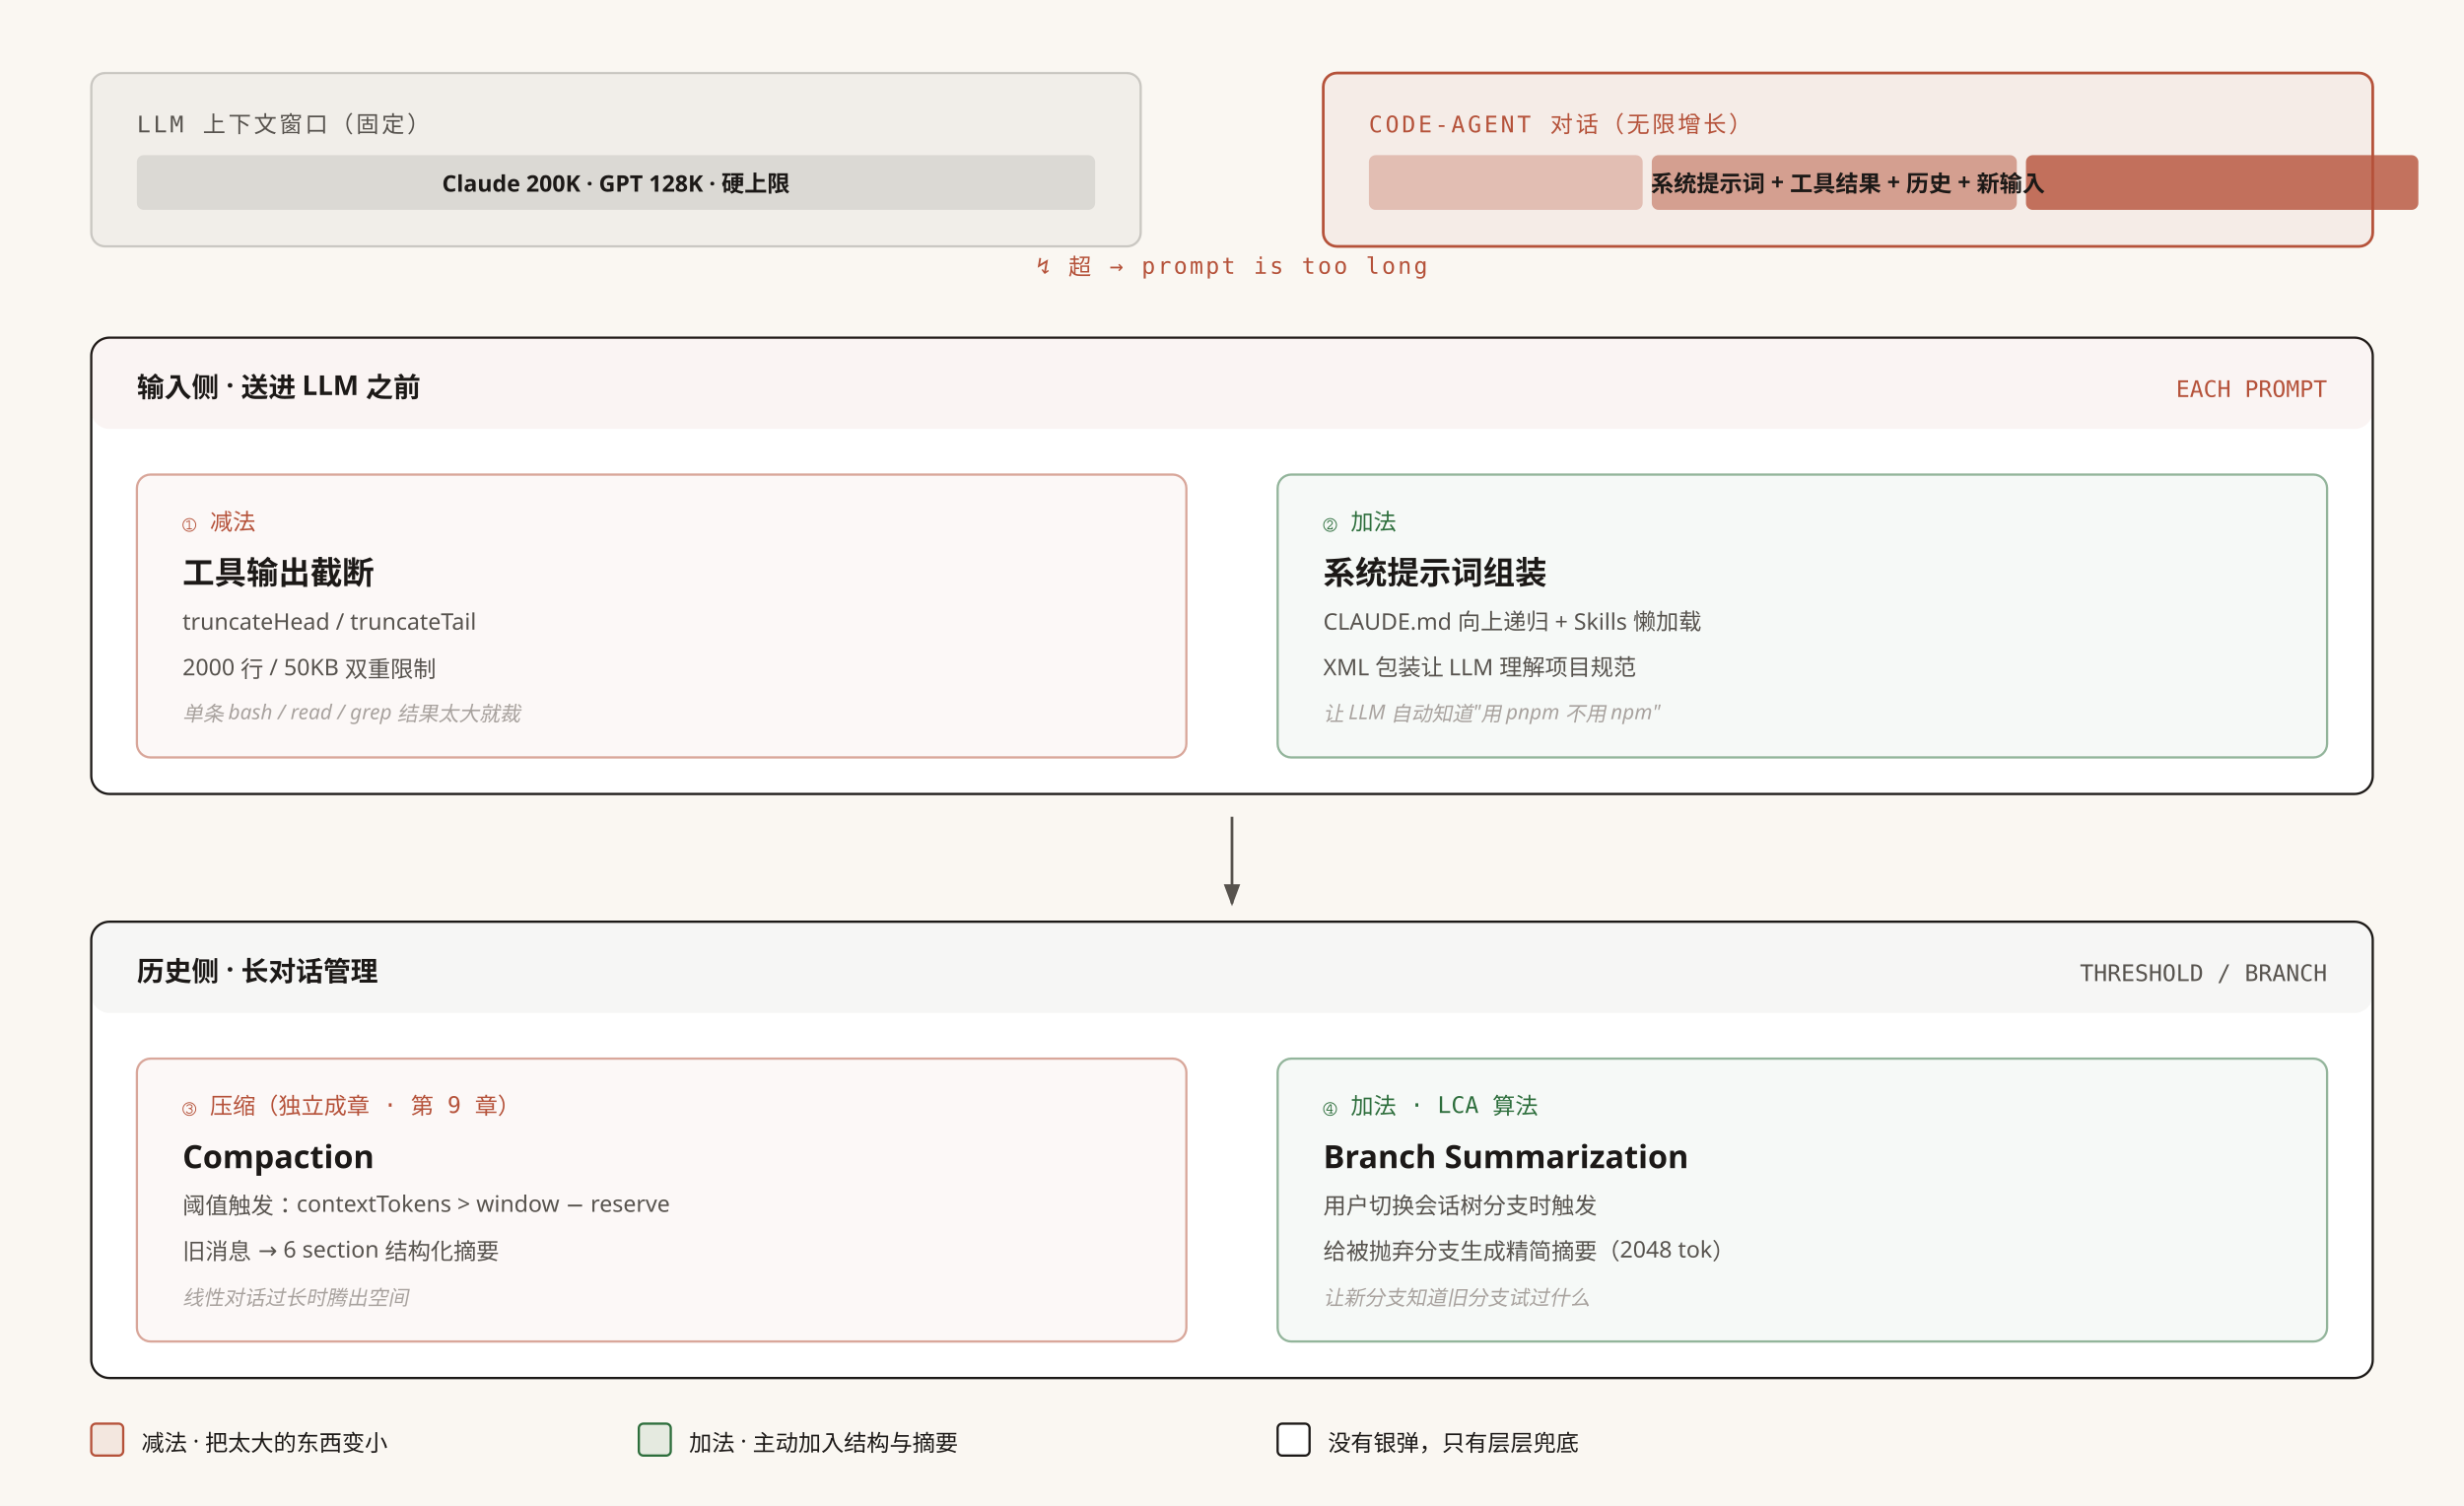
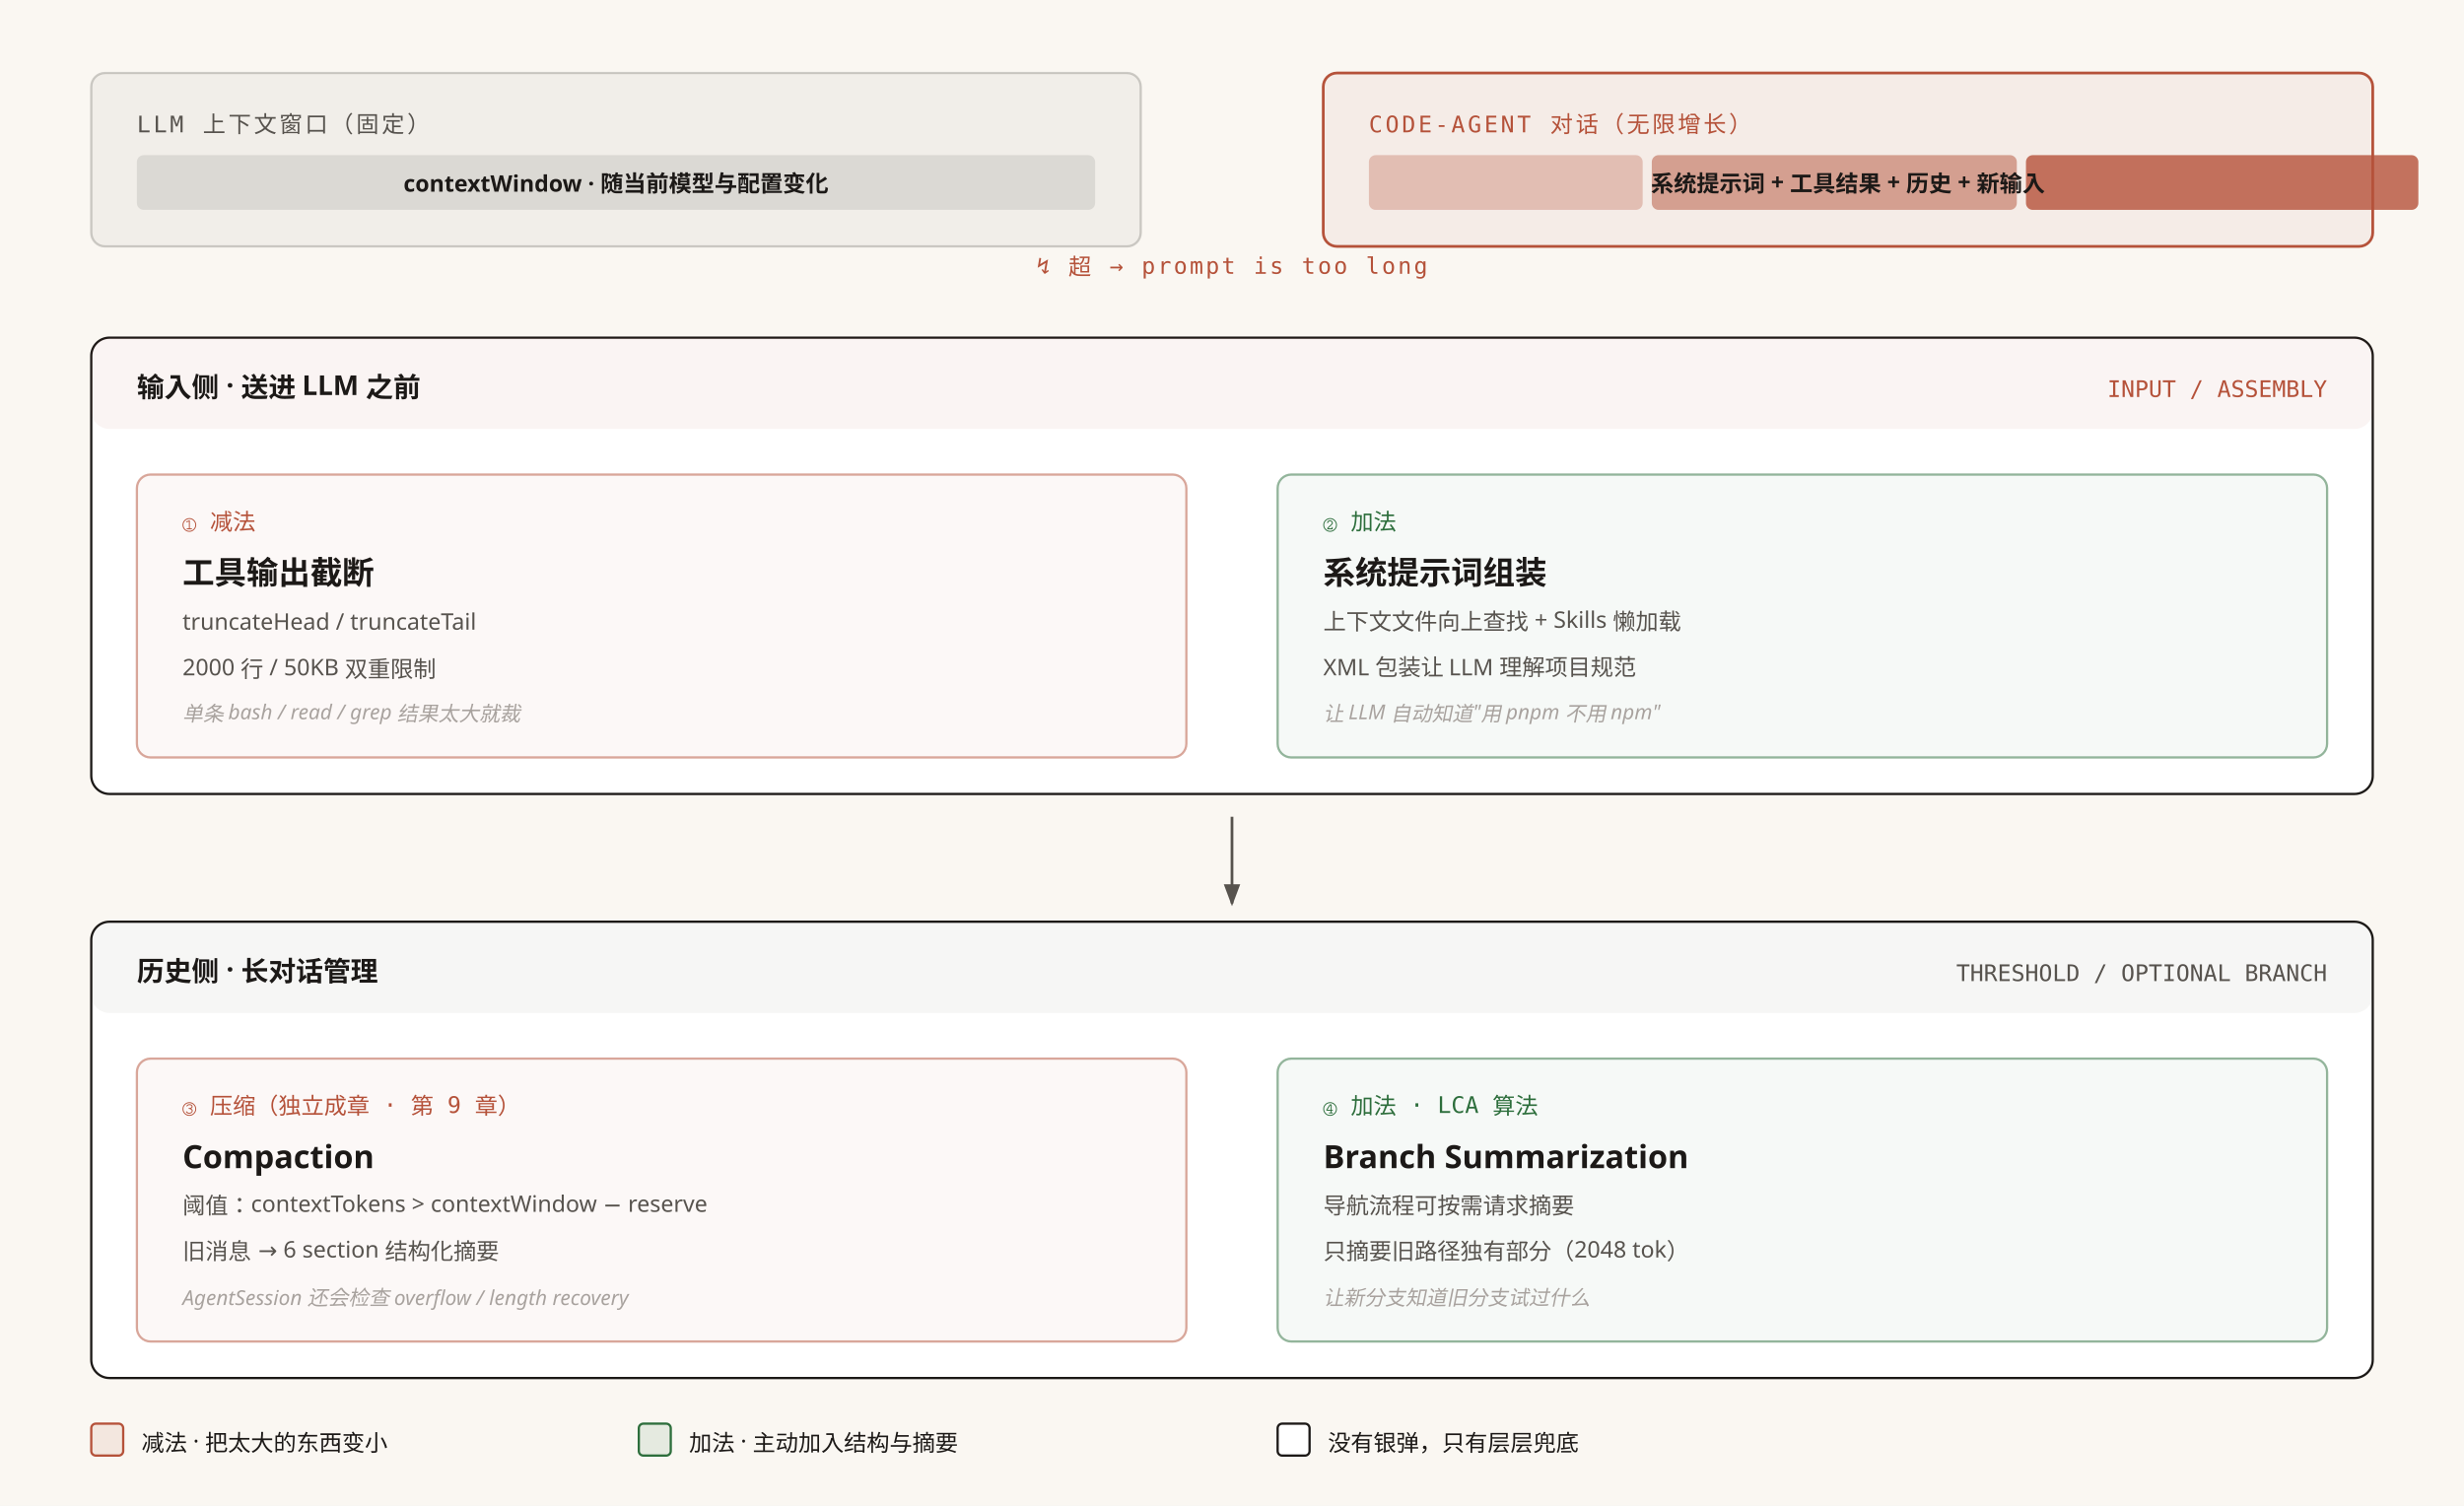
<svg xmlns="http://www.w3.org/2000/svg" viewBox="0 0 1080 660">
  <defs>
    <marker id="arrow" markerWidth="8" markerHeight="6" refX="7" refY="3" orient="auto">
      <polygon points="0 0, 8 3, 0 6" fill="#57534e" />
    </marker>
    <marker id="arrow-accent" markerWidth="8" markerHeight="6" refX="7" refY="3" orient="auto">
      <polygon points="0 0, 8 3, 0 6" fill="#b5523a" />
    </marker>
  </defs>
  <rect width="1080" height="660" fill="#faf7f2" />
  <g>
    <rect x="40" y="32" width="460" height="76" rx="6" fill="rgba(28,25,23,0.04)" stroke="rgba(28,25,23,0.20)" stroke-width="1" />
    <text x="60" y="58" fill="#57534e" font-size="10" font-family="'Geist Mono', monospace" letter-spacing="0.12em">LLM 上下文窗口（固定）</text>
    <rect x="60" y="68" width="420" height="24" rx="3" fill="rgba(28,25,23,0.10)" />
-     <text x="270" y="84" fill="#1c1917" font-size="10" font-family="'Geist', sans-serif" text-anchor="middle" font-weight="600">Claude 200K · GPT 128K · 硬上限</text>
+     <text x="270" y="84" fill="#1c1917" font-size="10" font-family="'Geist', sans-serif" text-anchor="middle" font-weight="600">contextWindow · 随当前模型与配置变化</text>
  </g>
  <g>
    <rect x="580" y="32" width="460" height="76" rx="6" fill="rgba(181,82,58,0.06)" stroke="#b5523a" stroke-width="1.2" />
    <text x="600" y="58" fill="#b5523a" font-size="10" font-family="'Geist Mono', monospace" letter-spacing="0.12em">CODE-AGENT 对话（无限增长）</text>
    <rect x="600" y="68" width="120" height="24" rx="3" fill="rgba(181,82,58,0.30)" />
    <rect x="724" y="68" width="160" height="24" rx="3" fill="rgba(181,82,58,0.50)" />
    <rect x="888" y="68" width="172" height="24" rx="3" fill="rgba(181,82,58,0.80)" />
    <text x="810" y="84" fill="#1c1917" font-size="10" font-family="'Geist', sans-serif" text-anchor="middle" font-weight="600">系统提示词 + 工具结果 + 历史 + 新输入</text>
  </g>
  <text x="540" y="120" fill="#b5523a" font-size="10" font-family="'Geist Mono', monospace" letter-spacing="0.10em" text-anchor="middle">↯  超 → prompt is too long</text>
  <g>
    <rect x="40" y="148" width="1000" height="200" rx="8" fill="#ffffff" stroke="#1c1917" stroke-width="1" />
    <rect x="40" y="148" width="1000" height="40" rx="8" fill="rgba(181,82,58,0.06)" />
    <text x="60" y="174" fill="#1c1917" font-size="12" font-weight="600" font-family="'Geist', sans-serif">输入侧 · 送进 LLM 之前</text>
-     <text x="1020" y="174" fill="#b5523a" font-size="10" font-family="'Geist Mono', monospace" text-anchor="end">EACH PROMPT</text>
+     <text x="1020" y="174" fill="#b5523a" font-size="10" font-family="'Geist Mono', monospace" text-anchor="end">INPUT / ASSEMBLY</text>
    <g transform="translate(60, 208)">
      <rect x="0" y="0" width="460" height="124" rx="6" fill="rgba(181,82,58,0.04)" stroke="rgba(181,82,58,0.50)" stroke-width="1" />
      <text x="20" y="24" fill="#b5523a" font-size="10" font-family="'Geist Mono', monospace">① 减法</text>
      <text x="20" y="48" fill="#1c1917" font-size="14" font-weight="600" font-family="'Geist', sans-serif">工具输出截断</text>
      <text x="20" y="68" fill="#57534e" font-size="10" font-family="'Geist', sans-serif">truncateHead / truncateTail</text>
      <text x="20" y="88" fill="#57534e" font-size="10" font-family="'Geist', sans-serif">2000 行 / 50KB 双重限制</text>
      <text x="20" y="108" fill="#a8a29e" font-size="9" font-family="'Geist', sans-serif" font-style="italic">单条 bash / read / grep 结果太大就裁</text>
    </g>
    <g transform="translate(560, 208)">
      <rect x="0" y="0" width="460" height="124" rx="6" fill="rgba(45,110,60,0.04)" stroke="rgba(45,110,60,0.50)" stroke-width="1" />
      <text x="20" y="24" fill="#2d6e3c" font-size="10" font-family="'Geist Mono', monospace">② 加法</text>
      <text x="20" y="48" fill="#1c1917" font-size="14" font-weight="600" font-family="'Geist', sans-serif">系统提示词组装</text>
-       <text x="20" y="68" fill="#57534e" font-size="10" font-family="'Geist', sans-serif">CLAUDE.md 向上递归 + Skills 懒加载</text>
+       <text x="20" y="68" fill="#57534e" font-size="10" font-family="'Geist', sans-serif">上下文文件向上查找 + Skills 懒加载</text>
      <text x="20" y="88" fill="#57534e" font-size="10" font-family="'Geist', sans-serif">XML 包装让 LLM 理解项目规范</text>
      <text x="20" y="108" fill="#a8a29e" font-size="9" font-family="'Geist', sans-serif" font-style="italic">让 LLM 自动知道"用 pnpm 不用 npm"</text>
    </g>
  </g>
  <line x1="540" y1="358" x2="540" y2="396" stroke="#57534e" stroke-width="1.2" marker-end="url(#arrow)" />
  <g>
    <rect x="40" y="404" width="1000" height="200" rx="8" fill="#ffffff" stroke="#1c1917" stroke-width="1" />
    <rect x="40" y="404" width="1000" height="40" rx="8" fill="rgba(28,25,23,0.04)" />
    <text x="60" y="430" fill="#1c1917" font-size="12" font-weight="600" font-family="'Geist', sans-serif">历史侧 · 长对话管理</text>
-     <text x="1020" y="430" fill="#57534e" font-size="10" font-family="'Geist Mono', monospace" text-anchor="end">THRESHOLD / BRANCH</text>
+     <text x="1020" y="430" fill="#57534e" font-size="10" font-family="'Geist Mono', monospace" text-anchor="end">THRESHOLD / OPTIONAL BRANCH</text>
    <g transform="translate(60, 464)">
      <rect x="0" y="0" width="460" height="124" rx="6" fill="rgba(181,82,58,0.04)" stroke="rgba(181,82,58,0.50)" stroke-width="1" />
      <text x="20" y="24" fill="#b5523a" font-size="10" font-family="'Geist Mono', monospace">③ 压缩（独立成章 · 第 9 章）</text>
      <text x="20" y="48" fill="#1c1917" font-size="14" font-weight="600" font-family="'Geist', sans-serif">Compaction</text>
-       <text x="20" y="68" fill="#57534e" font-size="10" font-family="'Geist', sans-serif">阈值触发：contextTokens &gt; window − reserve</text>
+       <text x="20" y="68" fill="#57534e" font-size="10" font-family="'Geist', sans-serif">阈值：contextTokens &gt; contextWindow − reserve</text>
      <text x="20" y="88" fill="#57534e" font-size="10" font-family="'Geist', sans-serif">旧消息 → 6 section 结构化摘要</text>
-       <text x="20" y="108" fill="#a8a29e" font-size="9" font-family="'Geist', sans-serif" font-style="italic">线性对话过长时腾出空间</text>
+       <text x="20" y="108" fill="#a8a29e" font-size="9" font-family="'Geist', sans-serif" font-style="italic">AgentSession 还会检查 overflow / length recovery</text>
    </g>
    <g transform="translate(560, 464)">
      <rect x="0" y="0" width="460" height="124" rx="6" fill="rgba(45,110,60,0.04)" stroke="rgba(45,110,60,0.50)" stroke-width="1" />
      <text x="20" y="24" fill="#2d6e3c" font-size="10" font-family="'Geist Mono', monospace">④ 加法 · LCA 算法</text>
      <text x="20" y="48" fill="#1c1917" font-size="14" font-weight="600" font-family="'Geist', sans-serif">Branch Summarization</text>
-       <text x="20" y="68" fill="#57534e" font-size="10" font-family="'Geist', sans-serif">用户切换会话树分支时触发</text>
-       <text x="20" y="88" fill="#57534e" font-size="10" font-family="'Geist', sans-serif">给被抛弃分支生成精简摘要（2048 tok）</text>
+       <text x="20" y="68" fill="#57534e" font-size="10" font-family="'Geist', sans-serif">导航流程可按需请求摘要</text>
+       <text x="20" y="88" fill="#57534e" font-size="10" font-family="'Geist', sans-serif">只摘要旧路径独有部分（2048 tok）</text>
      <text x="20" y="108" fill="#a8a29e" font-size="9" font-family="'Geist', sans-serif" font-style="italic">让新分支知道旧分支试过什么</text>
    </g>
  </g>
  <g transform="translate(40, 624)">
    <rect x="0" y="0" width="14" height="14" rx="2" fill="rgba(181,82,58,0.10)" stroke="#b5523a" stroke-width="1" />
    <text x="22" y="12" fill="#1c1917" font-size="10" font-family="'Geist', sans-serif">减法 · 把太大的东西变小</text>
  </g>
  <g transform="translate(280, 624)">
    <rect x="0" y="0" width="14" height="14" rx="2" fill="rgba(45,110,60,0.10)" stroke="#2d6e3c" stroke-width="1" />
    <text x="22" y="12" fill="#1c1917" font-size="10" font-family="'Geist', sans-serif">加法 · 主动加入结构与摘要</text>
  </g>
  <g transform="translate(560, 624)">
    <rect x="0" y="0" width="14" height="14" rx="2" fill="#ffffff" stroke="#1c1917" stroke-width="1" />
    <text x="22" y="12" fill="#1c1917" font-size="10" font-family="'Geist', sans-serif">没有银弹，只有层层兜底</text>
  </g>
</svg>
